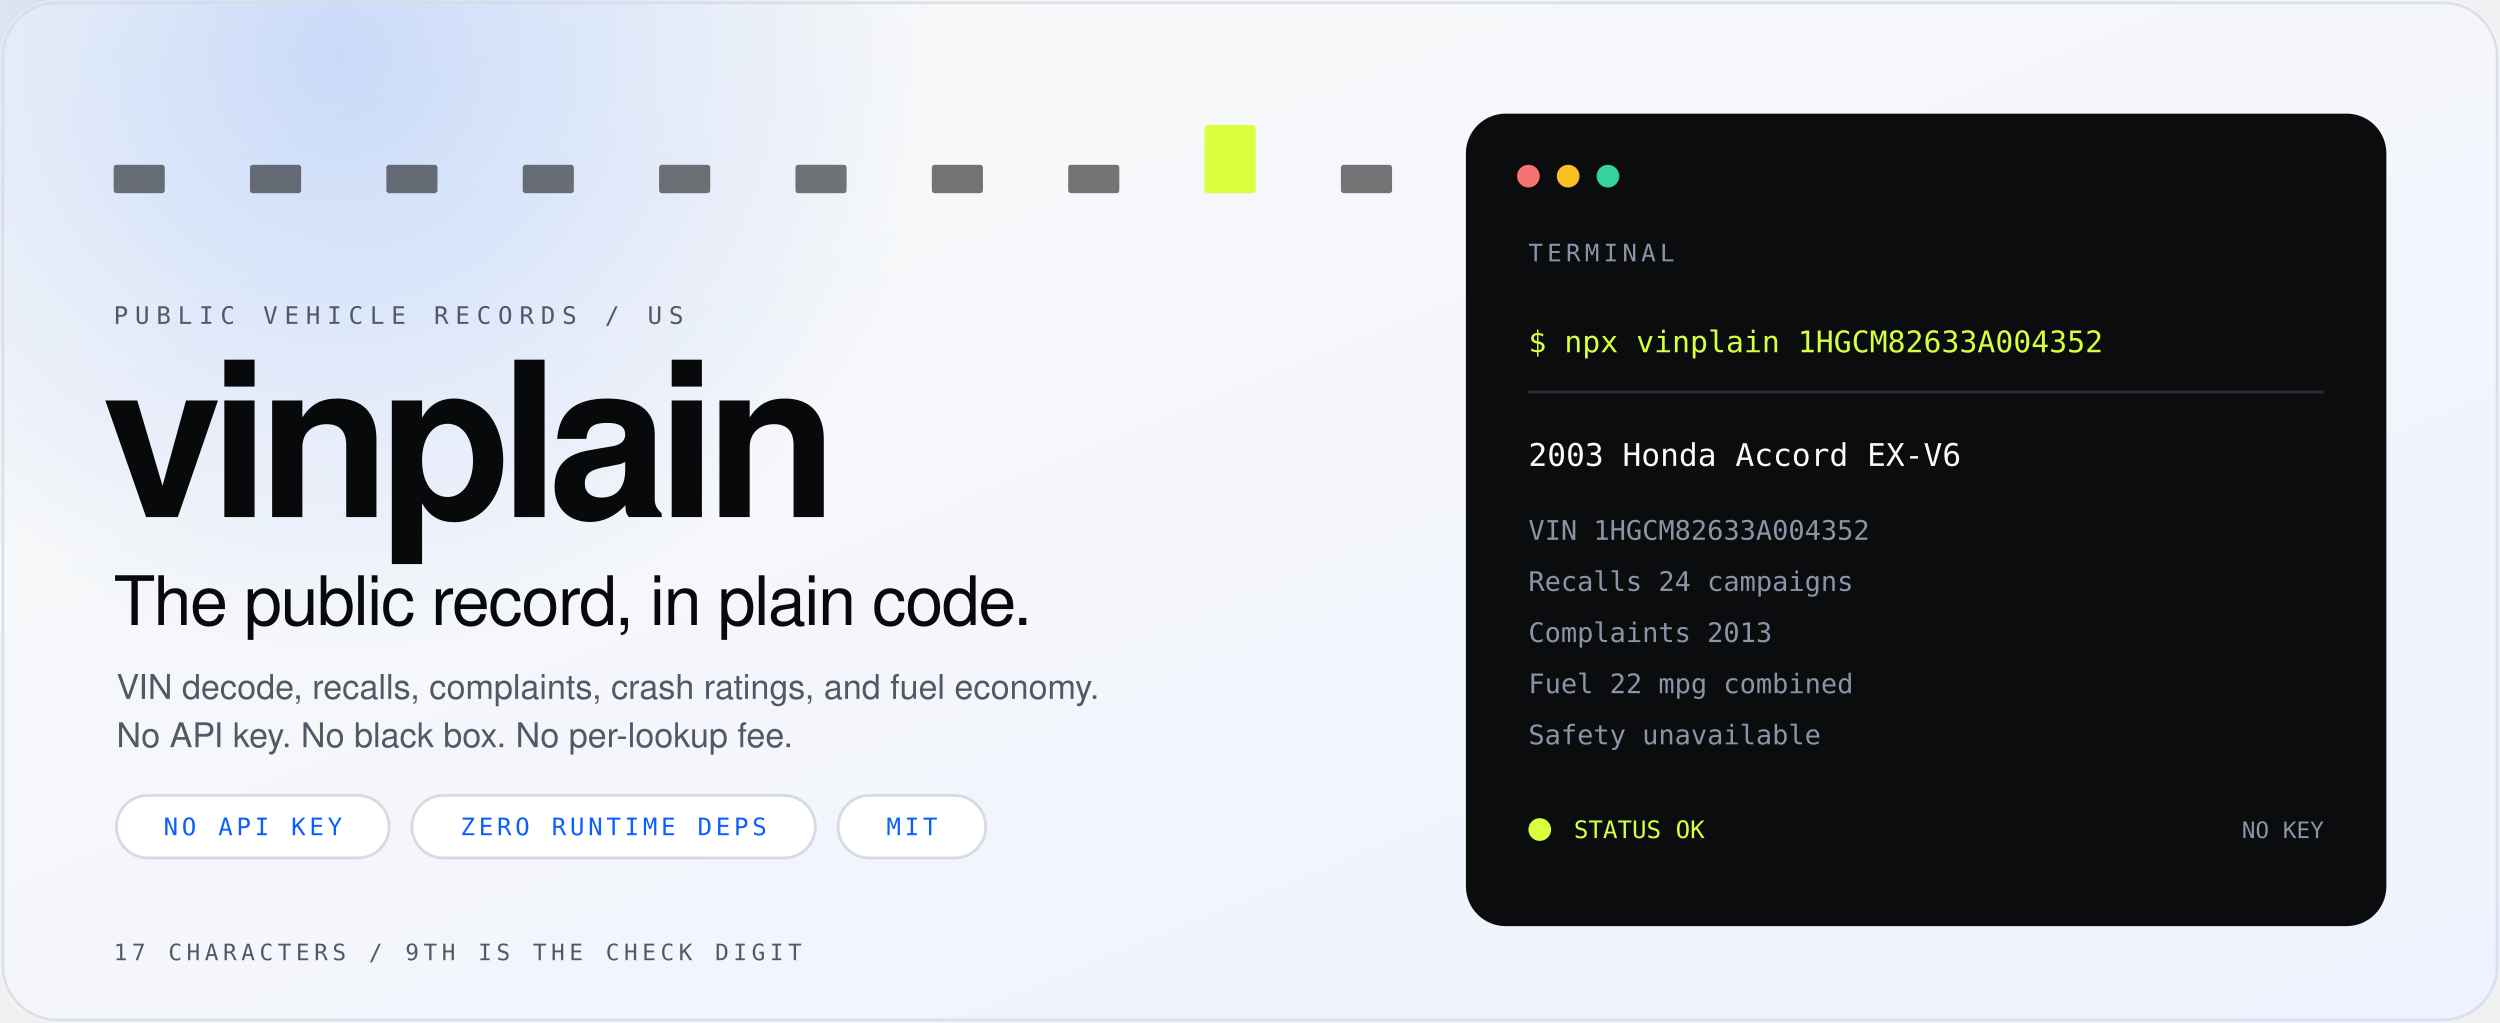
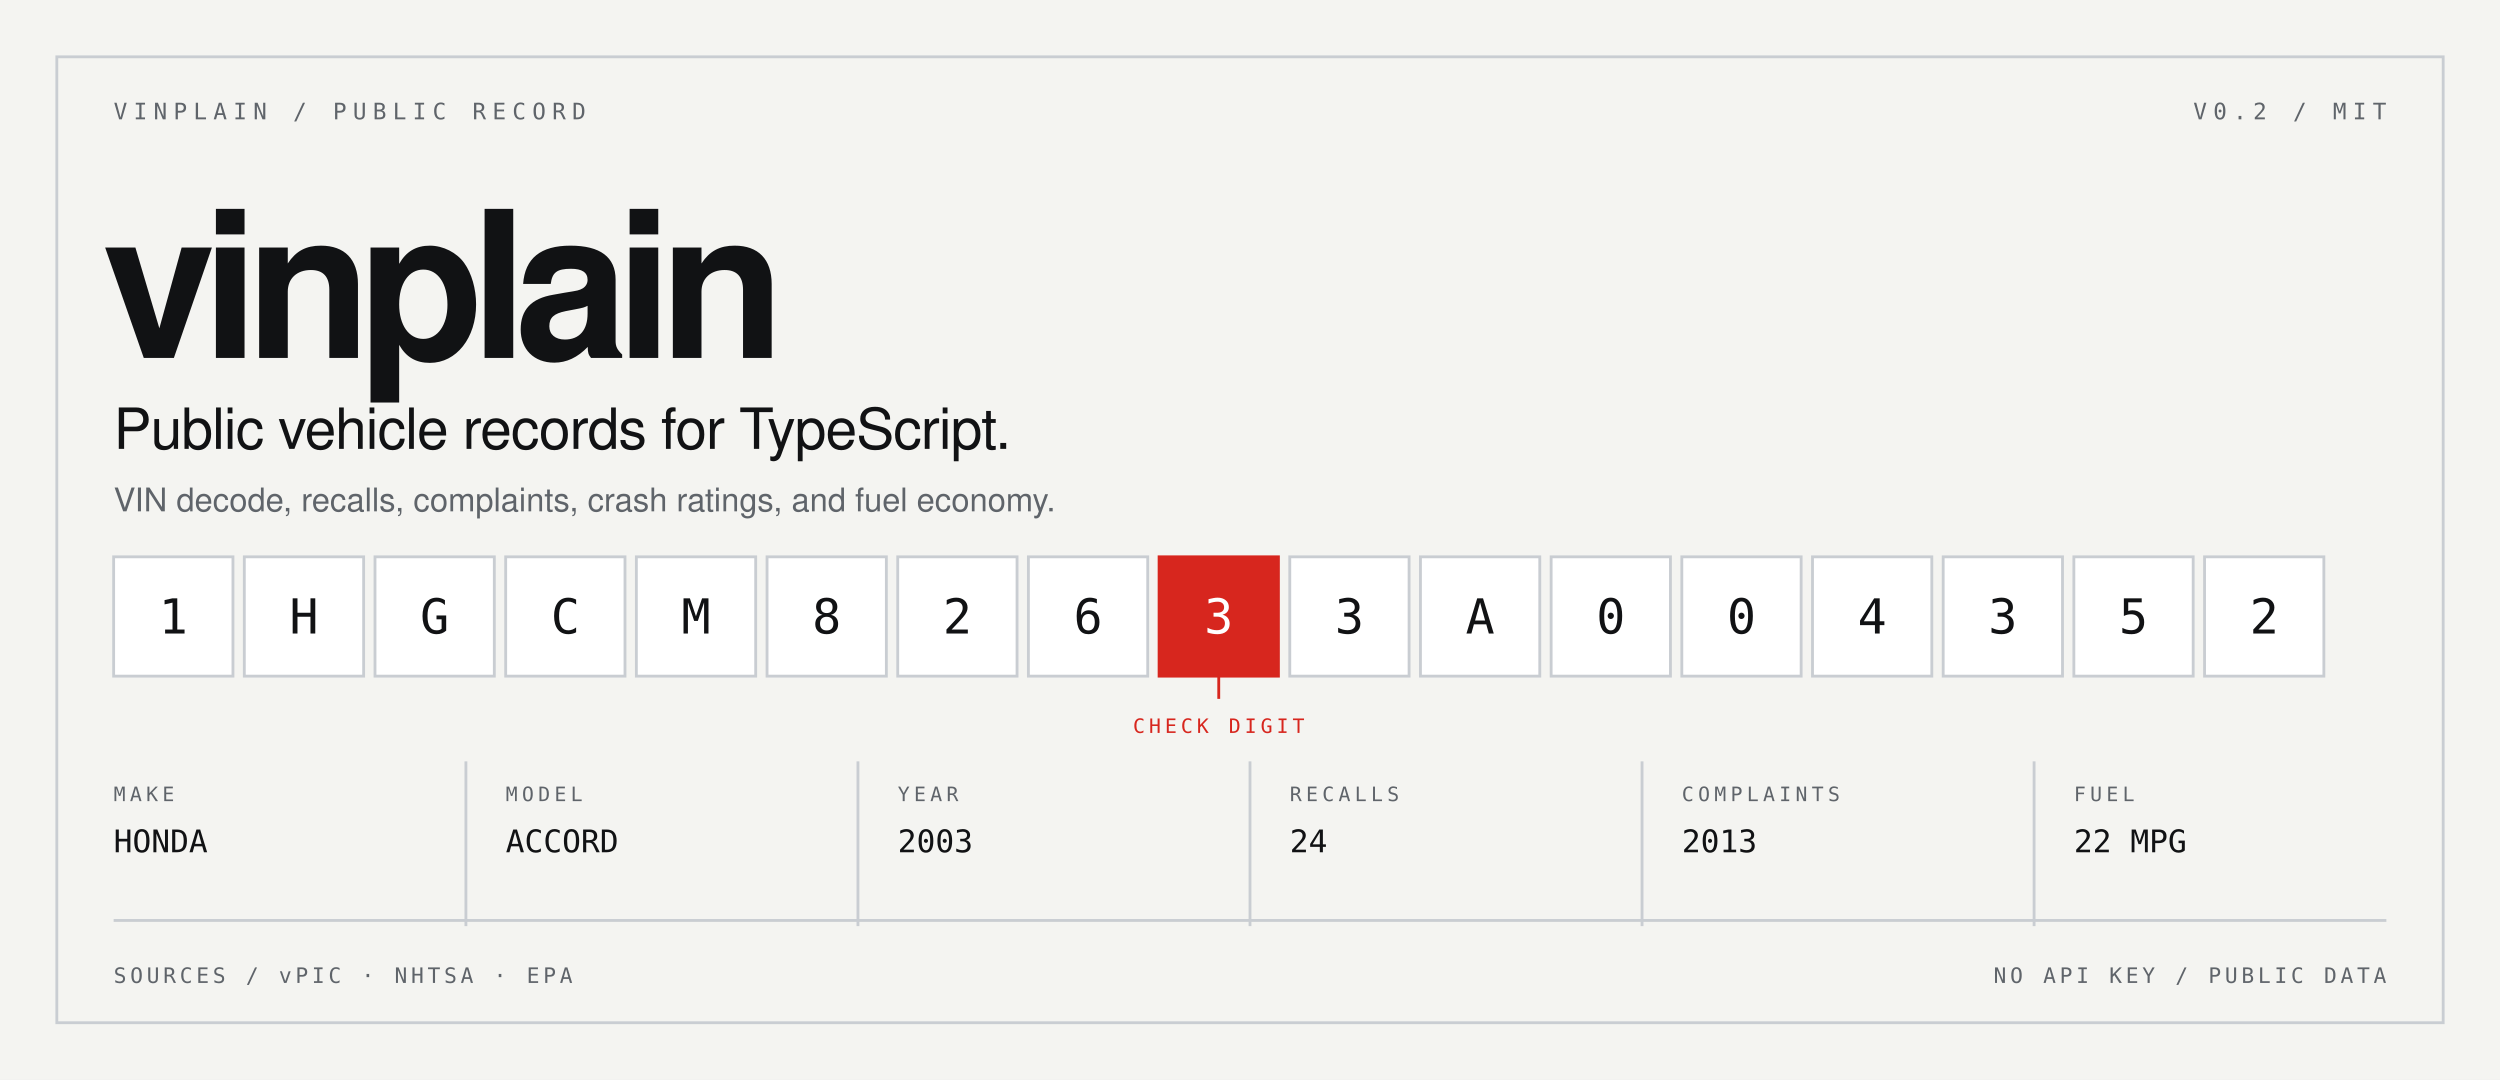
- <svg xmlns="http://www.w3.org/2000/svg" viewBox="0 0 880 360" width="880" height="360" role="img" aria-labelledby="tL dL">
-   <defs>
-     <linearGradient id="bgL" x1="0" y1="0" x2="1" y2="1">
-       <stop offset="0" stop-color="#FAFAF7" />
-       <stop offset="1" stop-color="#EEF2FF" />
-     </linearGradient>
-     <radialGradient id="glowL" cx="50%" cy="50%" r="50%">
-       <stop offset="0" stop-color="#0B5FFF" stop-opacity="0.20" />
-       <stop offset="1" stop-color="#0B5FFF" stop-opacity="0" />
-     </radialGradient>
-   </defs>
-   <rect width="880" height="360" rx="20" fill="url(#bgL)" />
-   <circle cx="120" cy="20" r="210" fill="url(#glowL)" />
-   <rect x="1" y="1" width="878" height="358" rx="19" fill="none" stroke="#D5DAE3" stroke-opacity="0.8" />
-   <rect x="40.0" y="58.0" width="18" height="10" rx="1" fill="#08090A" opacity="0.55" />
-   <rect x="88.0" y="58.0" width="18" height="10" rx="1" fill="#08090A" opacity="0.55" />
-   <rect x="136.0" y="58.0" width="18" height="10" rx="1" fill="#08090A" opacity="0.55" />
-   <rect x="184.0" y="58.0" width="18" height="10" rx="1" fill="#08090A" opacity="0.55" />
-   <rect x="232.0" y="58.0" width="18" height="10" rx="1" fill="#08090A" opacity="0.55" />
-   <rect x="280.0" y="58.0" width="18" height="10" rx="1" fill="#08090A" opacity="0.55" />
-   <rect x="328.0" y="58.0" width="18" height="10" rx="1" fill="#08090A" opacity="0.55" />
-   <rect x="376.0" y="58.0" width="18" height="10" rx="1" fill="#08090A" opacity="0.55" />
-   <rect x="424.0" y="44.0" width="18" height="24" rx="1" fill="#D9FF3D" opacity="1" />
-   <rect x="472.0" y="58.0" width="18" height="10" rx="1" fill="#08090A" opacity="0.55" />
-   <rect x="520.0" y="58.0" width="18" height="10" rx="1" fill="#08090A" opacity="0.55" />
-   <rect x="568.0" y="58.0" width="18" height="10" rx="1" fill="#08090A" opacity="0.55" />
-   <rect x="616.0" y="58.0" width="18" height="10" rx="1" fill="#08090A" opacity="0.55" />
-   <rect x="664.0" y="58.0" width="18" height="10" rx="1" fill="#08090A" opacity="0.55" />
-   <rect x="712.0" y="58.0" width="18" height="10" rx="1" fill="#08090A" opacity="0.55" />
-   <rect x="760.0" y="58.0" width="18" height="10" rx="1" fill="#08090A" opacity="0.55" />
-   <rect x="808.0" y="58.0" width="18" height="10" rx="1" fill="#08090A" opacity="0.55" />
-   <text x="40" y="114" font-family="ui-monospace, SFMono-Regular, Menlo, Consolas, monospace" font-size="8.5" letter-spacing="2.4" fill="#525866">PUBLIC VEHICLE RECORDS / US</text>
-   <text x="840" y="114" text-anchor="end" font-family="ui-monospace, SFMono-Regular, Menlo, Consolas, monospace" font-size="8.5" letter-spacing="2.4" fill="#525866">V0.2 / MIT</text>
-   <text x="36" y="182" font-family="Helvetica Neue, Helvetica, Arial, sans-serif" font-size="76" font-weight="700" letter-spacing="-4" fill="#08090A">vinplain<span fill="#0B5FFF">.</span>
-   </text>
-   <text x="40" y="220" font-family="Helvetica Neue, Helvetica, Arial, sans-serif" font-size="24" letter-spacing="-0.5" fill="#08090A">The public record, in plain code.</text>
-   <text x="41" y="246" font-family="Helvetica Neue, Helvetica, Arial, sans-serif" font-size="12" fill="#525866">VIN decode, recalls, complaints, crash ratings, and fuel economy.</text>
-   <text x="41" y="263" font-family="Helvetica Neue, Helvetica, Arial, sans-serif" font-size="12" fill="#525866">No API key. No black box. No per-lookup fee.</text>
-   <g font-family="ui-monospace, SFMono-Regular, Menlo, Consolas, monospace" font-size="8.5" letter-spacing="1.3">
-     <rect x="41" y="280" width="96" height="22" rx="11" fill="#FFFFFF" stroke="#D5DAE3" />
-     <text x="89" y="294" text-anchor="middle" fill="#0B5FFF">NO API KEY</text>
-     <rect x="145" y="280" width="142" height="22" rx="11" fill="#FFFFFF" stroke="#D5DAE3" />
-     <text x="216" y="294" text-anchor="middle" fill="#0B5FFF">ZERO RUNTIME DEPS</text>
-     <rect x="295" y="280" width="52" height="22" rx="11" fill="#FFFFFF" stroke="#D5DAE3" />
-     <text x="321" y="294" text-anchor="middle" fill="#0B5FFF">MIT</text>
-   </g>
-   <rect x="516" y="40" width="324" height="286" rx="14" fill="#0B0C0E" />
-   <circle cx="538" cy="62" r="4" fill="#F87171" />
-   <circle cx="552" cy="62" r="4" fill="#FBBF24" />
-   <circle cx="566" cy="62" r="4" fill="#34D399" />
-   <text x="538" y="92" font-family="ui-monospace, SFMono-Regular, Menlo, Consolas, monospace" font-size="8.5" letter-spacing="1.5" fill="#8B93A7">TERMINAL</text>
-   <text x="538" y="124" font-family="ui-monospace, SFMono-Regular, Menlo, Consolas, monospace" font-size="10.5" fill="#D9FF3D">$ npx vinplain 1HGCM82633A004352</text>
-   <line x1="538" y1="138" x2="818" y2="138" stroke="#8B93A7" stroke-opacity="0.25" />
-   <text x="538" y="164" font-family="ui-monospace, SFMono-Regular, Menlo, Consolas, monospace" font-size="11" fill="#F8FAFC">2003 Honda Accord EX-V6</text>
-   <text x="538" y="190" font-family="ui-monospace, SFMono-Regular, Menlo, Consolas, monospace" font-size="9.5" fill="#8B93A7">VIN          1HGCM82633A004352</text>
-   <text x="538" y="208" font-family="ui-monospace, SFMono-Regular, Menlo, Consolas, monospace" font-size="9.5" fill="#8B93A7">Recalls      24 campaigns</text>
-   <text x="538" y="226" font-family="ui-monospace, SFMono-Regular, Menlo, Consolas, monospace" font-size="9.5" fill="#8B93A7">Complaints   2013</text>
-   <text x="538" y="244" font-family="ui-monospace, SFMono-Regular, Menlo, Consolas, monospace" font-size="9.5" fill="#8B93A7">Fuel         22 mpg combined</text>
-   <text x="538" y="262" font-family="ui-monospace, SFMono-Regular, Menlo, Consolas, monospace" font-size="9.5" fill="#8B93A7">Safety       unavailable</text>
-   <circle cx="542" cy="292" r="4" fill="#D9FF3D" />
-   <text x="554" y="295" font-family="ui-monospace, SFMono-Regular, Menlo, Consolas, monospace" font-size="8.5" fill="#D9FF3D">STATUS OK</text>
-   <text x="818" y="295" text-anchor="end" font-family="ui-monospace, SFMono-Regular, Menlo, Consolas, monospace" font-size="8" fill="#8B93A7">NO KEY</text>
-   <text x="40" y="338" font-family="ui-monospace, SFMono-Regular, Menlo, Consolas, monospace" font-size="8" letter-spacing="1.6" fill="#525866">17 CHARACTERS / 9TH IS THE CHECK DIGIT</text>
+ <svg xmlns="http://www.w3.org/2000/svg" viewBox="0 0 880 380" width="880" height="380" role="img" aria-labelledby="tL dL">
+   <rect width="880" height="380" fill="#F4F4F1" />
+   <rect x="20" y="20" width="840" height="340" fill="none" stroke="#C9CDD2" stroke-width="1" />
+   <text x="40" y="42" font-family="ui-monospace, SFMono-Regular, Menlo, Consolas, monospace" font-size="8" letter-spacing="2.2" fill="#5F646A">VINPLAIN / PUBLIC RECORD</text>
+   <text x="840" y="42" text-anchor="end" font-family="ui-monospace, SFMono-Regular, Menlo, Consolas, monospace" font-size="8" letter-spacing="2.2" fill="#5F646A">V0.2 / MIT</text>
+   <text x="36" y="126" font-family="Helvetica Neue, Helvetica, Arial, sans-serif" font-size="72" font-weight="700" letter-spacing="-4.5" fill="#111214">vinplain</text>
+   <text x="40" y="158" font-family="Helvetica Neue, Helvetica, Arial, sans-serif" font-size="20" letter-spacing="-0.3" fill="#111214">Public vehicle records for TypeScript.</text>
+   <text x="40" y="180" font-family="Helvetica Neue, Helvetica, Arial, sans-serif" font-size="11.5" fill="#5F646A">VIN decode, recalls, complaints, crash ratings, and fuel economy.</text>
+   <rect x="40" y="196" width="42" height="42" fill="#FFFFFF" stroke="#C9CDD2" stroke-width="1" />
+   <text x="61.0" y="223" text-anchor="middle" font-family="ui-monospace, SFMono-Regular, Menlo, Consolas, monospace" font-size="17" fill="#111214">1</text>
+   <rect x="86" y="196" width="42" height="42" fill="#FFFFFF" stroke="#C9CDD2" stroke-width="1" />
+   <text x="107.0" y="223" text-anchor="middle" font-family="ui-monospace, SFMono-Regular, Menlo, Consolas, monospace" font-size="17" fill="#111214">H</text>
+   <rect x="132" y="196" width="42" height="42" fill="#FFFFFF" stroke="#C9CDD2" stroke-width="1" />
+   <text x="153.0" y="223" text-anchor="middle" font-family="ui-monospace, SFMono-Regular, Menlo, Consolas, monospace" font-size="17" fill="#111214">G</text>
+   <rect x="178" y="196" width="42" height="42" fill="#FFFFFF" stroke="#C9CDD2" stroke-width="1" />
+   <text x="199.0" y="223" text-anchor="middle" font-family="ui-monospace, SFMono-Regular, Menlo, Consolas, monospace" font-size="17" fill="#111214">C</text>
+   <rect x="224" y="196" width="42" height="42" fill="#FFFFFF" stroke="#C9CDD2" stroke-width="1" />
+   <text x="245.0" y="223" text-anchor="middle" font-family="ui-monospace, SFMono-Regular, Menlo, Consolas, monospace" font-size="17" fill="#111214">M</text>
+   <rect x="270" y="196" width="42" height="42" fill="#FFFFFF" stroke="#C9CDD2" stroke-width="1" />
+   <text x="291.0" y="223" text-anchor="middle" font-family="ui-monospace, SFMono-Regular, Menlo, Consolas, monospace" font-size="17" fill="#111214">8</text>
+   <rect x="316" y="196" width="42" height="42" fill="#FFFFFF" stroke="#C9CDD2" stroke-width="1" />
+   <text x="337.0" y="223" text-anchor="middle" font-family="ui-monospace, SFMono-Regular, Menlo, Consolas, monospace" font-size="17" fill="#111214">2</text>
+   <rect x="362" y="196" width="42" height="42" fill="#FFFFFF" stroke="#C9CDD2" stroke-width="1" />
+   <text x="383.0" y="223" text-anchor="middle" font-family="ui-monospace, SFMono-Regular, Menlo, Consolas, monospace" font-size="17" fill="#111214">6</text>
+   <rect x="408" y="196" width="42" height="42" fill="#D7261E" stroke="#D7261E" stroke-width="1" />
+   <text x="429.0" y="223" text-anchor="middle" font-family="ui-monospace, SFMono-Regular, Menlo, Consolas, monospace" font-size="17" fill="#FFFFFF">3</text>
+   <rect x="454" y="196" width="42" height="42" fill="#FFFFFF" stroke="#C9CDD2" stroke-width="1" />
+   <text x="475.0" y="223" text-anchor="middle" font-family="ui-monospace, SFMono-Regular, Menlo, Consolas, monospace" font-size="17" fill="#111214">3</text>
+   <rect x="500" y="196" width="42" height="42" fill="#FFFFFF" stroke="#C9CDD2" stroke-width="1" />
+   <text x="521.0" y="223" text-anchor="middle" font-family="ui-monospace, SFMono-Regular, Menlo, Consolas, monospace" font-size="17" fill="#111214">A</text>
+   <rect x="546" y="196" width="42" height="42" fill="#FFFFFF" stroke="#C9CDD2" stroke-width="1" />
+   <text x="567.0" y="223" text-anchor="middle" font-family="ui-monospace, SFMono-Regular, Menlo, Consolas, monospace" font-size="17" fill="#111214">0</text>
+   <rect x="592" y="196" width="42" height="42" fill="#FFFFFF" stroke="#C9CDD2" stroke-width="1" />
+   <text x="613.0" y="223" text-anchor="middle" font-family="ui-monospace, SFMono-Regular, Menlo, Consolas, monospace" font-size="17" fill="#111214">0</text>
+   <rect x="638" y="196" width="42" height="42" fill="#FFFFFF" stroke="#C9CDD2" stroke-width="1" />
+   <text x="659.0" y="223" text-anchor="middle" font-family="ui-monospace, SFMono-Regular, Menlo, Consolas, monospace" font-size="17" fill="#111214">4</text>
+   <rect x="684" y="196" width="42" height="42" fill="#FFFFFF" stroke="#C9CDD2" stroke-width="1" />
+   <text x="705.0" y="223" text-anchor="middle" font-family="ui-monospace, SFMono-Regular, Menlo, Consolas, monospace" font-size="17" fill="#111214">3</text>
+   <rect x="730" y="196" width="42" height="42" fill="#FFFFFF" stroke="#C9CDD2" stroke-width="1" />
+   <text x="751.0" y="223" text-anchor="middle" font-family="ui-monospace, SFMono-Regular, Menlo, Consolas, monospace" font-size="17" fill="#111214">5</text>
+   <rect x="776" y="196" width="42" height="42" fill="#FFFFFF" stroke="#C9CDD2" stroke-width="1" />
+   <text x="797.0" y="223" text-anchor="middle" font-family="ui-monospace, SFMono-Regular, Menlo, Consolas, monospace" font-size="17" fill="#111214">2</text>
+   <line x1="429.0" y1="238" x2="429.0" y2="246" stroke="#D7261E" stroke-width="1" />
+   <text x="429.0" y="258" text-anchor="middle" font-family="ui-monospace, SFMono-Regular, Menlo, Consolas, monospace" font-size="7" letter-spacing="1.4" fill="#D7261E">CHECK DIGIT</text>
+   <text x="40" y="282" font-family="ui-monospace, SFMono-Regular, Menlo, Consolas, monospace" font-size="7" letter-spacing="1.5" fill="#5F646A">MAKE</text>
+   <text x="40" y="300" font-family="ui-monospace, SFMono-Regular, Menlo, Consolas, monospace" font-size="11" fill="#111214">HONDA</text>
+   <line x1="164" y1="268" x2="164" y2="326" stroke="#C9CDD2" stroke-width="1" />
+   <text x="178" y="282" font-family="ui-monospace, SFMono-Regular, Menlo, Consolas, monospace" font-size="7" letter-spacing="1.5" fill="#5F646A">MODEL</text>
+   <text x="178" y="300" font-family="ui-monospace, SFMono-Regular, Menlo, Consolas, monospace" font-size="11" fill="#111214">ACCORD</text>
+   <line x1="302" y1="268" x2="302" y2="326" stroke="#C9CDD2" stroke-width="1" />
+   <text x="316" y="282" font-family="ui-monospace, SFMono-Regular, Menlo, Consolas, monospace" font-size="7" letter-spacing="1.5" fill="#5F646A">YEAR</text>
+   <text x="316" y="300" font-family="ui-monospace, SFMono-Regular, Menlo, Consolas, monospace" font-size="11" fill="#111214">2003</text>
+   <line x1="440" y1="268" x2="440" y2="326" stroke="#C9CDD2" stroke-width="1" />
+   <text x="454" y="282" font-family="ui-monospace, SFMono-Regular, Menlo, Consolas, monospace" font-size="7" letter-spacing="1.5" fill="#5F646A">RECALLS</text>
+   <text x="454" y="300" font-family="ui-monospace, SFMono-Regular, Menlo, Consolas, monospace" font-size="11" fill="#111214">24</text>
+   <line x1="578" y1="268" x2="578" y2="326" stroke="#C9CDD2" stroke-width="1" />
+   <text x="592" y="282" font-family="ui-monospace, SFMono-Regular, Menlo, Consolas, monospace" font-size="7" letter-spacing="1.5" fill="#5F646A">COMPLAINTS</text>
+   <text x="592" y="300" font-family="ui-monospace, SFMono-Regular, Menlo, Consolas, monospace" font-size="11" fill="#111214">2013</text>
+   <line x1="716" y1="268" x2="716" y2="326" stroke="#C9CDD2" stroke-width="1" />
+   <text x="730" y="282" font-family="ui-monospace, SFMono-Regular, Menlo, Consolas, monospace" font-size="7" letter-spacing="1.5" fill="#5F646A">FUEL</text>
+   <text x="730" y="300" font-family="ui-monospace, SFMono-Regular, Menlo, Consolas, monospace" font-size="11" fill="#111214">22 MPG</text>
+   <line x1="40" y1="324" x2="840" y2="324" stroke="#C9CDD2" stroke-width="1" />
+   <text x="40" y="346" font-family="ui-monospace, SFMono-Regular, Menlo, Consolas, monospace" font-size="7.5" letter-spacing="1.3" fill="#5F646A">SOURCES / vPIC · NHTSA · EPA</text>
+   <text x="840" y="346" text-anchor="end" font-family="ui-monospace, SFMono-Regular, Menlo, Consolas, monospace" font-size="7.5" letter-spacing="1.3" fill="#5F646A">NO API KEY / PUBLIC DATA</text>
</svg>
